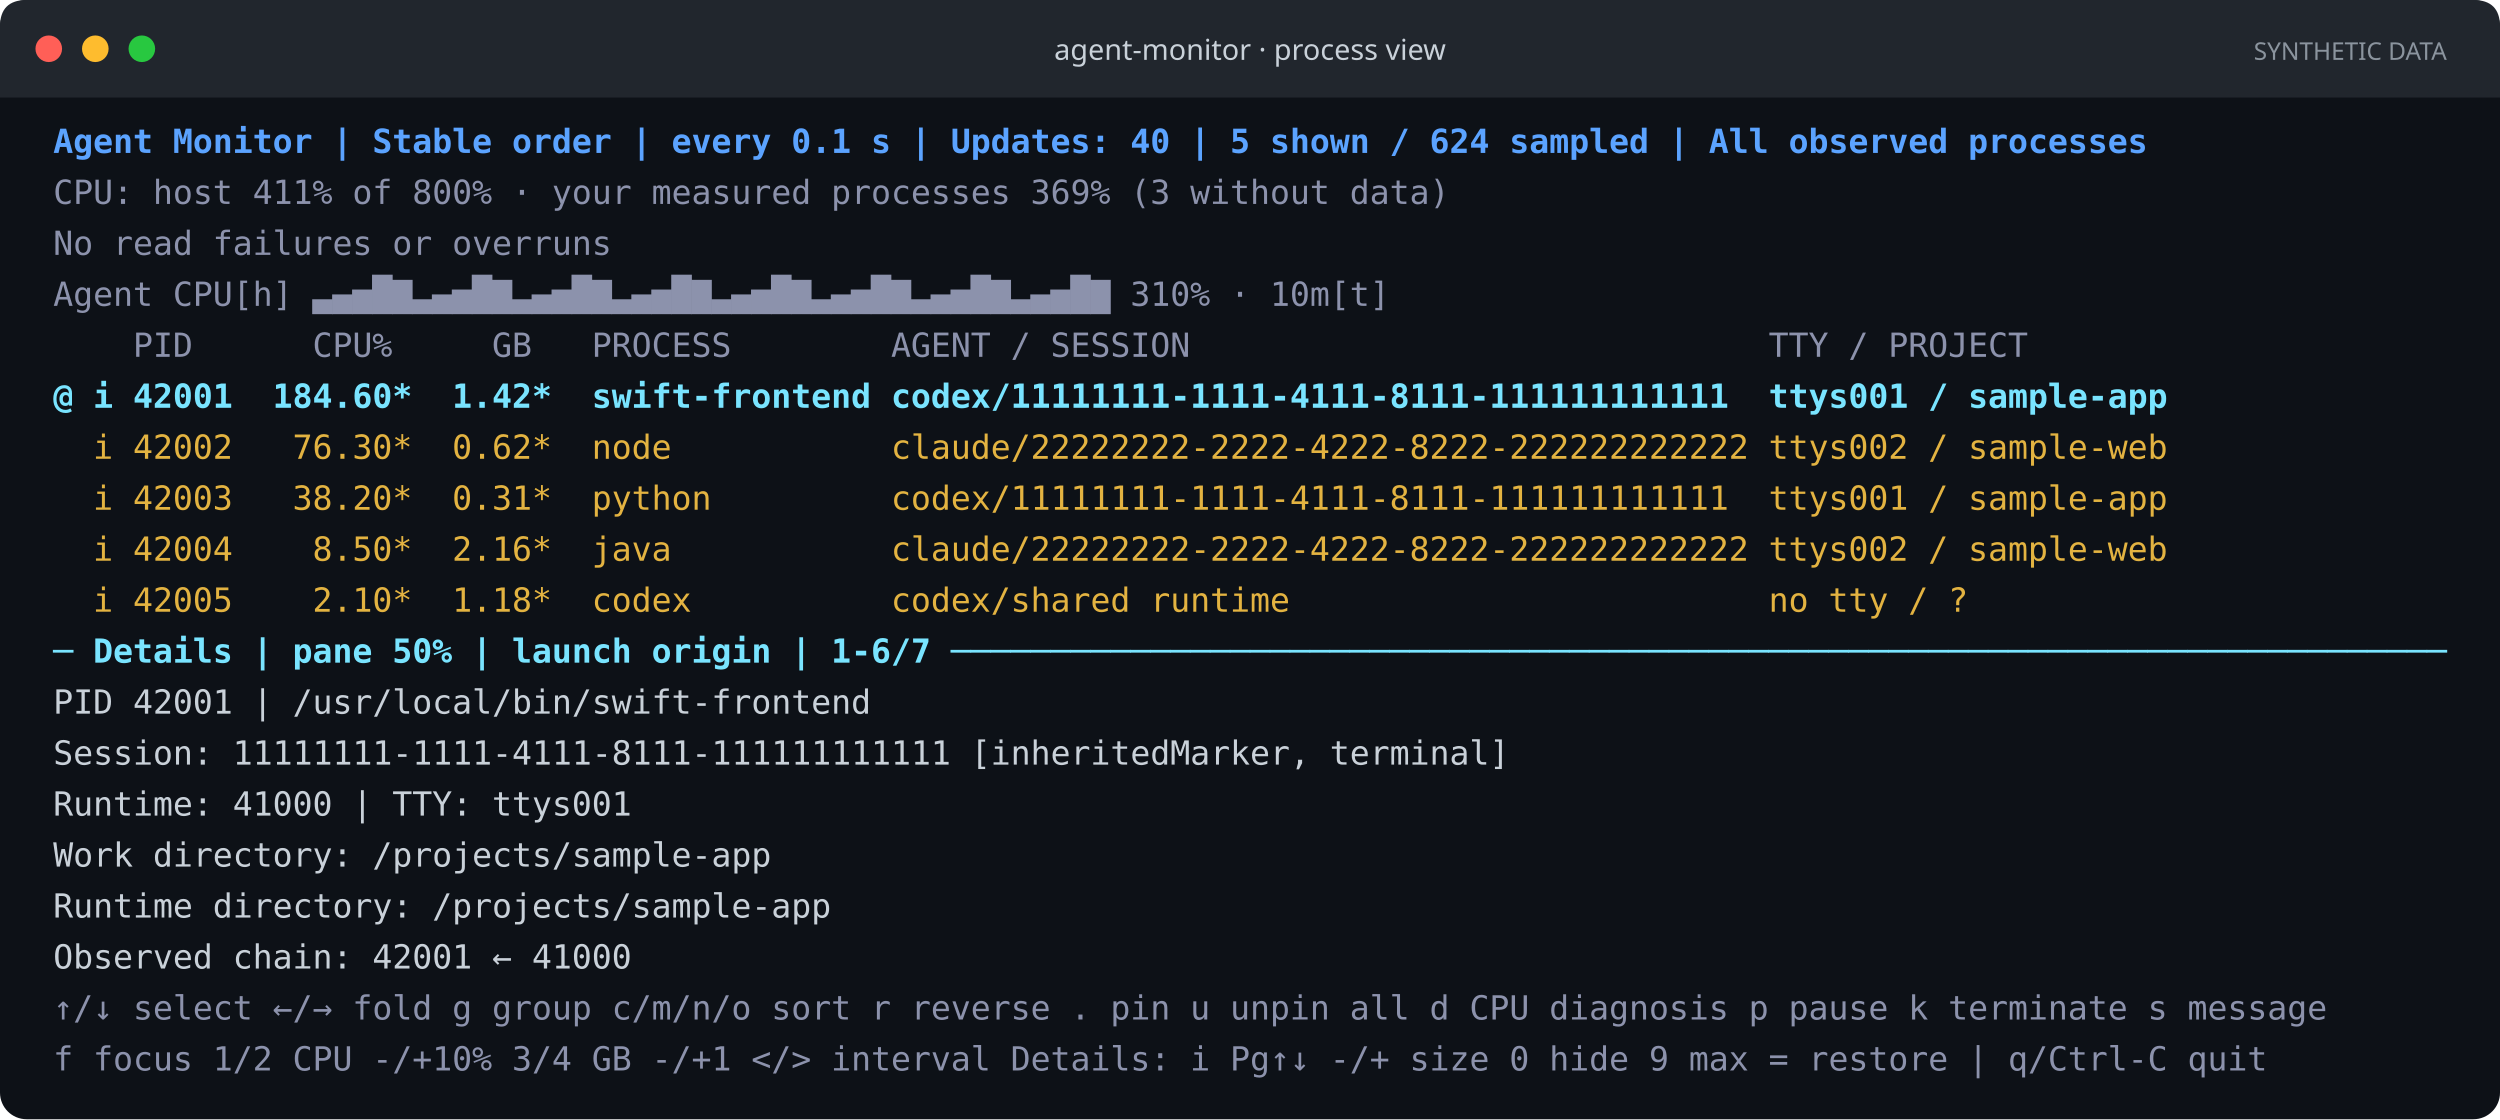
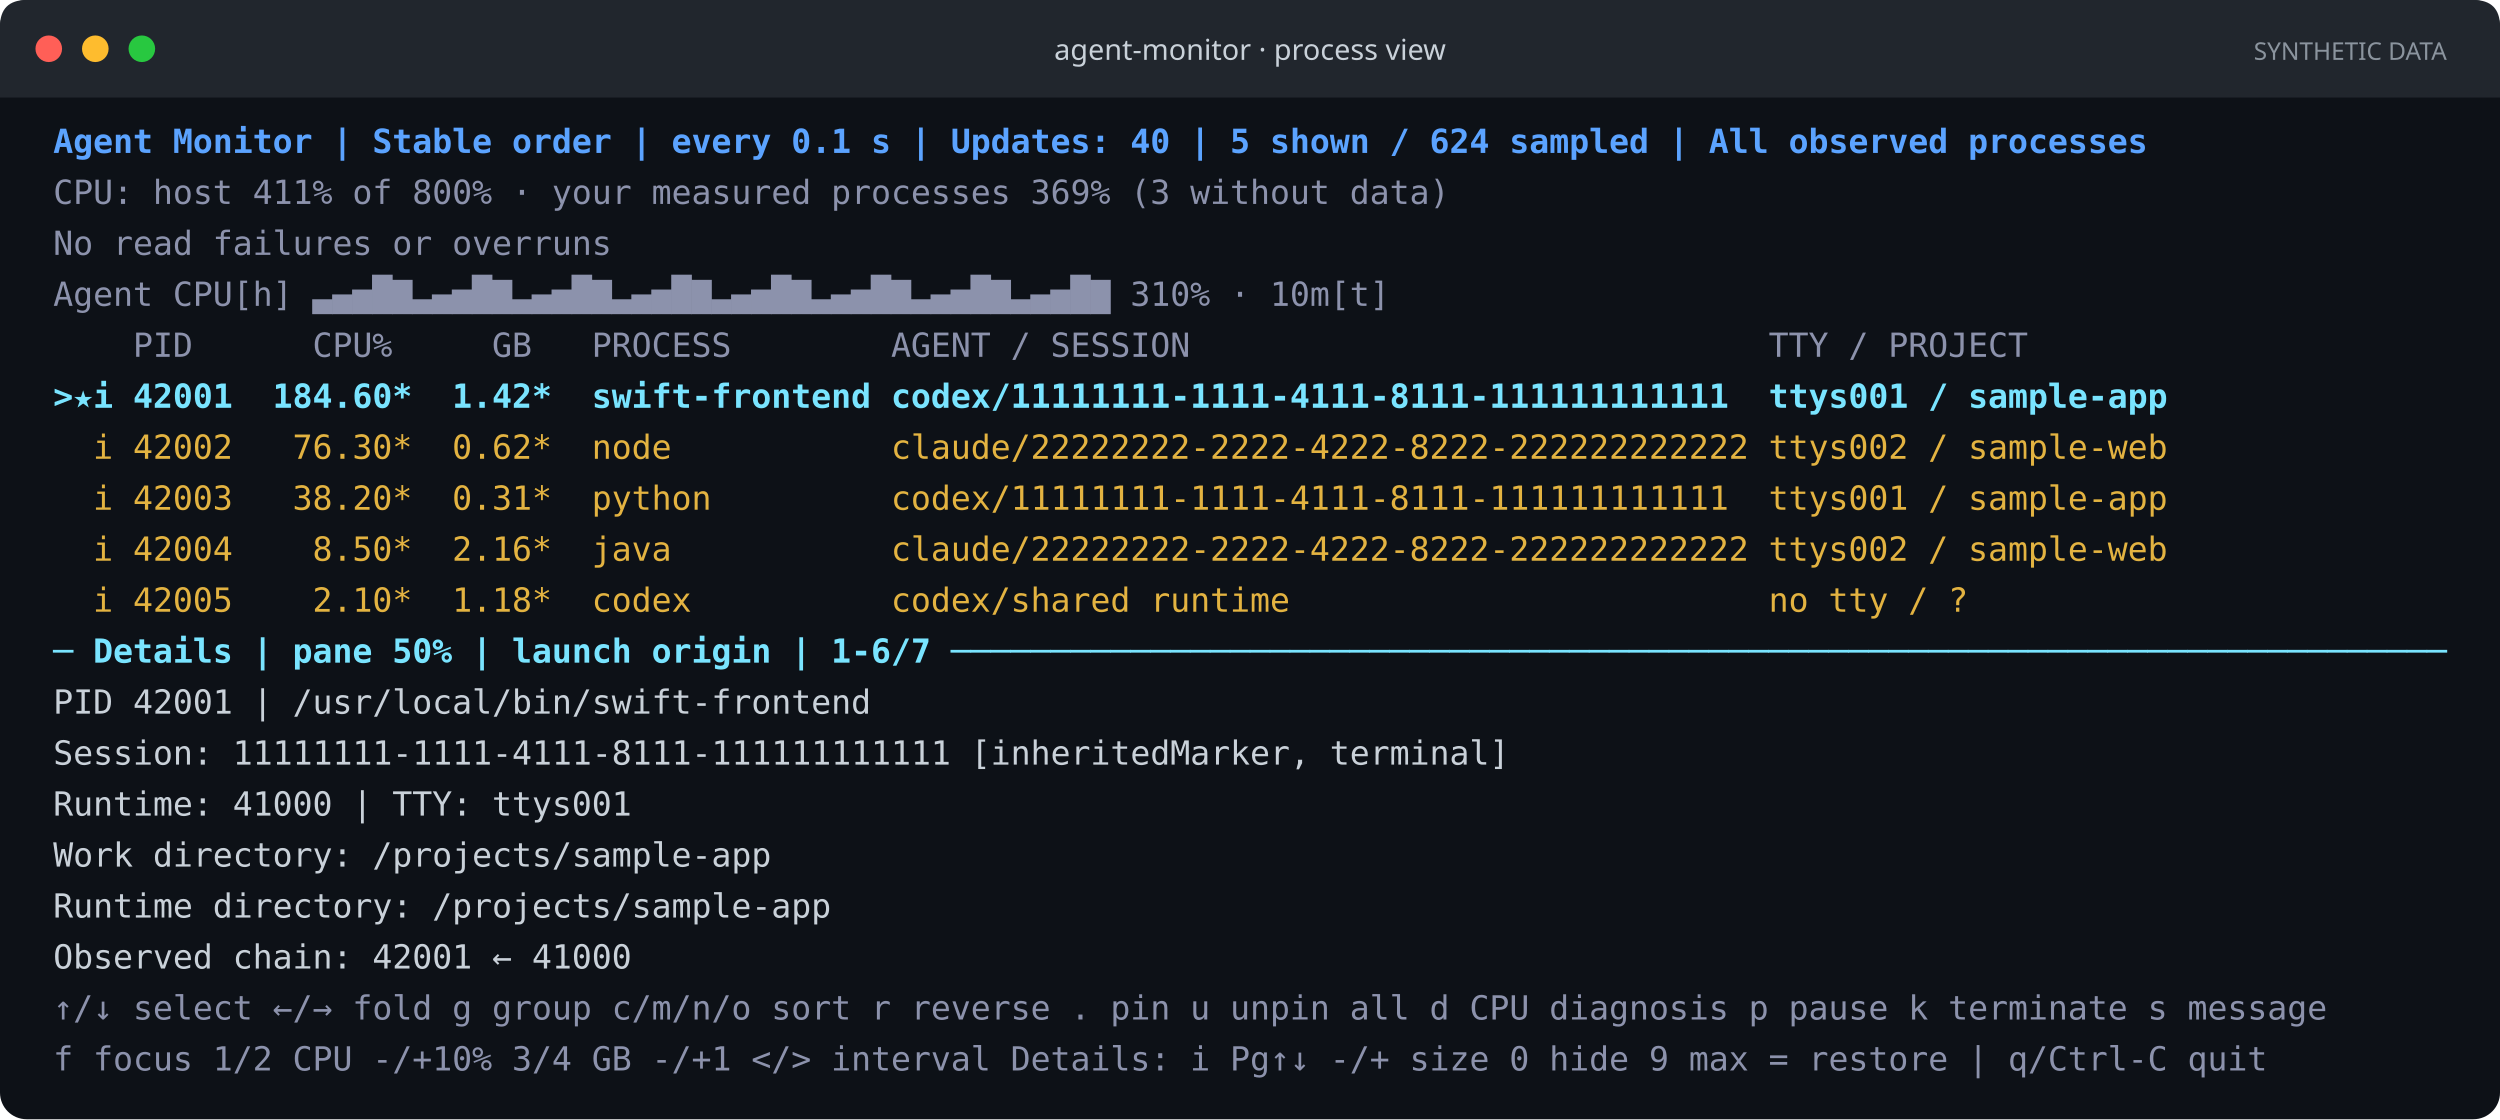
<svg xmlns="http://www.w3.org/2000/svg" width="1128" height="505" viewBox="0 0 1128 505" role="img" aria-labelledby="title description">
  <rect width="1128" height="505" rx="12" fill="#0d1117" />
  <path d="M12 0H1116Q1128 0 1128 12V44H0V12Q0 0 12 0Z" fill="#21262d" />
  <circle cx="22" cy="22" r="6" fill="#ff5f57" />
  <circle cx="43" cy="22" r="6" fill="#febc2e" />
  <circle cx="64" cy="22" r="6" fill="#28c840" />
  <text x="564" y="27" text-anchor="middle" fill="#c9d1d9" font-family="sans-serif" font-size="13">agent-monitor · process view</text>
  <text x="1104" y="27" text-anchor="end" fill="#8b949e" font-family="sans-serif" font-size="11">SYNTHETIC DATA</text>
  <g font-family="Menlo, DejaVu Sans Mono, monospace" font-size="15">
    <text y="69" fill="#5ba3ff" font-weight="bold" aria-label="Agent Monitor | Stable order | every 0.1 s | Updates: 40 | 5 shown / 624 sampled | All observed processes">
      <tspan x="24">A</tspan>
      <tspan x="33">g</tspan>
      <tspan x="42">e</tspan>
      <tspan x="51">n</tspan>
      <tspan x="60">t</tspan>
      <tspan x="78">M</tspan>
      <tspan x="87">o</tspan>
      <tspan x="96">n</tspan>
      <tspan x="105">i</tspan>
      <tspan x="114">t</tspan>
      <tspan x="123">o</tspan>
      <tspan x="132">r</tspan>
      <tspan x="150">|</tspan>
      <tspan x="168">S</tspan>
      <tspan x="177">t</tspan>
      <tspan x="186">a</tspan>
      <tspan x="195">b</tspan>
      <tspan x="204">l</tspan>
      <tspan x="213">e</tspan>
      <tspan x="231">o</tspan>
      <tspan x="240">r</tspan>
      <tspan x="249">d</tspan>
      <tspan x="258">e</tspan>
      <tspan x="267">r</tspan>
      <tspan x="285">|</tspan>
      <tspan x="303">e</tspan>
      <tspan x="312">v</tspan>
      <tspan x="321">e</tspan>
      <tspan x="330">r</tspan>
      <tspan x="339">y</tspan>
      <tspan x="357">0</tspan>
      <tspan x="366">.</tspan>
      <tspan x="375">1</tspan>
      <tspan x="393">s</tspan>
      <tspan x="411">|</tspan>
      <tspan x="429">U</tspan>
      <tspan x="438">p</tspan>
      <tspan x="447">d</tspan>
      <tspan x="456">a</tspan>
      <tspan x="465">t</tspan>
      <tspan x="474">e</tspan>
      <tspan x="483">s</tspan>
      <tspan x="492">:</tspan>
      <tspan x="510">4</tspan>
      <tspan x="519">0</tspan>
      <tspan x="537">|</tspan>
      <tspan x="555">5</tspan>
      <tspan x="573">s</tspan>
      <tspan x="582">h</tspan>
      <tspan x="591">o</tspan>
      <tspan x="600">w</tspan>
      <tspan x="609">n</tspan>
      <tspan x="627">/</tspan>
      <tspan x="645">6</tspan>
      <tspan x="654">2</tspan>
      <tspan x="663">4</tspan>
      <tspan x="681">s</tspan>
      <tspan x="690">a</tspan>
      <tspan x="699">m</tspan>
      <tspan x="708">p</tspan>
      <tspan x="717">l</tspan>
      <tspan x="726">e</tspan>
      <tspan x="735">d</tspan>
      <tspan x="753">|</tspan>
      <tspan x="771">A</tspan>
      <tspan x="780">l</tspan>
      <tspan x="789">l</tspan>
      <tspan x="807">o</tspan>
      <tspan x="816">b</tspan>
      <tspan x="825">s</tspan>
      <tspan x="834">e</tspan>
      <tspan x="843">r</tspan>
      <tspan x="852">v</tspan>
      <tspan x="861">e</tspan>
      <tspan x="870">d</tspan>
      <tspan x="888">p</tspan>
      <tspan x="897">r</tspan>
      <tspan x="906">o</tspan>
      <tspan x="915">c</tspan>
      <tspan x="924">e</tspan>
      <tspan x="933">s</tspan>
      <tspan x="942">s</tspan>
      <tspan x="951">e</tspan>
      <tspan x="960">s</tspan>
    </text>
    <text y="92" fill="#8c92ac" font-weight="normal" aria-label="CPU: host 411% of 800% · your measured processes 369% (3 without data)">
      <tspan x="24">C</tspan>
      <tspan x="33">P</tspan>
      <tspan x="42">U</tspan>
      <tspan x="51">:</tspan>
      <tspan x="69">h</tspan>
      <tspan x="78">o</tspan>
      <tspan x="87">s</tspan>
      <tspan x="96">t</tspan>
      <tspan x="114">4</tspan>
      <tspan x="123">1</tspan>
      <tspan x="132">1</tspan>
      <tspan x="141">%</tspan>
      <tspan x="159">o</tspan>
      <tspan x="168">f</tspan>
      <tspan x="186">8</tspan>
      <tspan x="195">0</tspan>
      <tspan x="204">0</tspan>
      <tspan x="213">%</tspan>
      <tspan x="231">·</tspan>
      <tspan x="249">y</tspan>
      <tspan x="258">o</tspan>
      <tspan x="267">u</tspan>
      <tspan x="276">r</tspan>
      <tspan x="294">m</tspan>
      <tspan x="303">e</tspan>
      <tspan x="312">a</tspan>
      <tspan x="321">s</tspan>
      <tspan x="330">u</tspan>
      <tspan x="339">r</tspan>
      <tspan x="348">e</tspan>
      <tspan x="357">d</tspan>
      <tspan x="375">p</tspan>
      <tspan x="384">r</tspan>
      <tspan x="393">o</tspan>
      <tspan x="402">c</tspan>
      <tspan x="411">e</tspan>
      <tspan x="420">s</tspan>
      <tspan x="429">s</tspan>
      <tspan x="438">e</tspan>
      <tspan x="447">s</tspan>
      <tspan x="465">3</tspan>
      <tspan x="474">6</tspan>
      <tspan x="483">9</tspan>
      <tspan x="492">%</tspan>
      <tspan x="510">(</tspan>
      <tspan x="519">3</tspan>
      <tspan x="537">w</tspan>
      <tspan x="546">i</tspan>
      <tspan x="555">t</tspan>
      <tspan x="564">h</tspan>
      <tspan x="573">o</tspan>
      <tspan x="582">u</tspan>
      <tspan x="591">t</tspan>
      <tspan x="609">d</tspan>
      <tspan x="618">a</tspan>
      <tspan x="627">t</tspan>
      <tspan x="636">a</tspan>
      <tspan x="645">)</tspan>
    </text>
    <text y="115" fill="#8c92ac" font-weight="normal" aria-label="No read failures or overruns">
      <tspan x="24">N</tspan>
      <tspan x="33">o</tspan>
      <tspan x="51">r</tspan>
      <tspan x="60">e</tspan>
      <tspan x="69">a</tspan>
      <tspan x="78">d</tspan>
      <tspan x="96">f</tspan>
      <tspan x="105">a</tspan>
      <tspan x="114">i</tspan>
      <tspan x="123">l</tspan>
      <tspan x="132">u</tspan>
      <tspan x="141">r</tspan>
      <tspan x="150">e</tspan>
      <tspan x="159">s</tspan>
      <tspan x="177">o</tspan>
      <tspan x="186">r</tspan>
      <tspan x="204">o</tspan>
      <tspan x="213">v</tspan>
      <tspan x="222">e</tspan>
      <tspan x="231">r</tspan>
      <tspan x="240">r</tspan>
      <tspan x="249">u</tspan>
      <tspan x="258">n</tspan>
      <tspan x="267">s</tspan>
    </text>
    <text y="138" fill="#8c92ac" font-weight="normal" aria-label="Agent CPU[h] ▃▄▅█▇▃▄▅█▇▃▄▅█▇▃▄▅█▇▃▄▅█▇▃▄▅█▇▃▄▅█▇▃▄▅█▇ 310% · 10m[t]">
      <tspan x="24">A</tspan>
      <tspan x="33">g</tspan>
      <tspan x="42">e</tspan>
      <tspan x="51">n</tspan>
      <tspan x="60">t</tspan>
      <tspan x="78">C</tspan>
      <tspan x="87">P</tspan>
      <tspan x="96">U</tspan>
      <tspan x="105">[</tspan>
      <tspan x="114">h</tspan>
      <tspan x="123">]</tspan>
      <tspan x="141">▃</tspan>
      <tspan x="150">▄</tspan>
      <tspan x="159">▅</tspan>
      <tspan x="168">█</tspan>
      <tspan x="177">▇</tspan>
      <tspan x="186">▃</tspan>
      <tspan x="195">▄</tspan>
      <tspan x="204">▅</tspan>
      <tspan x="213">█</tspan>
      <tspan x="222">▇</tspan>
      <tspan x="231">▃</tspan>
      <tspan x="240">▄</tspan>
      <tspan x="249">▅</tspan>
      <tspan x="258">█</tspan>
      <tspan x="267">▇</tspan>
      <tspan x="276">▃</tspan>
      <tspan x="285">▄</tspan>
      <tspan x="294">▅</tspan>
      <tspan x="303">█</tspan>
      <tspan x="312">▇</tspan>
      <tspan x="321">▃</tspan>
      <tspan x="330">▄</tspan>
      <tspan x="339">▅</tspan>
      <tspan x="348">█</tspan>
      <tspan x="357">▇</tspan>
      <tspan x="366">▃</tspan>
      <tspan x="375">▄</tspan>
      <tspan x="384">▅</tspan>
      <tspan x="393">█</tspan>
      <tspan x="402">▇</tspan>
      <tspan x="411">▃</tspan>
      <tspan x="420">▄</tspan>
      <tspan x="429">▅</tspan>
      <tspan x="438">█</tspan>
      <tspan x="447">▇</tspan>
      <tspan x="456">▃</tspan>
      <tspan x="465">▄</tspan>
      <tspan x="474">▅</tspan>
      <tspan x="483">█</tspan>
      <tspan x="492">▇</tspan>
      <tspan x="510">3</tspan>
      <tspan x="519">1</tspan>
      <tspan x="528">0</tspan>
      <tspan x="537">%</tspan>
      <tspan x="555">·</tspan>
      <tspan x="573">1</tspan>
      <tspan x="582">0</tspan>
      <tspan x="591">m</tspan>
      <tspan x="600">[</tspan>
      <tspan x="609">t</tspan>
      <tspan x="618">]</tspan>
    </text>
    <text y="161" fill="#8c92ac" font-weight="normal" aria-label="    PID      CPU%     GB   PROCESS        AGENT / SESSION                             TTY / PROJECT">
      <tspan x="60">P</tspan>
      <tspan x="69">I</tspan>
      <tspan x="78">D</tspan>
      <tspan x="141">C</tspan>
      <tspan x="150">P</tspan>
      <tspan x="159">U</tspan>
      <tspan x="168">%</tspan>
      <tspan x="222">G</tspan>
      <tspan x="231">B</tspan>
      <tspan x="267">P</tspan>
      <tspan x="276">R</tspan>
      <tspan x="285">O</tspan>
      <tspan x="294">C</tspan>
      <tspan x="303">E</tspan>
      <tspan x="312">S</tspan>
      <tspan x="321">S</tspan>
      <tspan x="402">A</tspan>
      <tspan x="411">G</tspan>
      <tspan x="420">E</tspan>
      <tspan x="429">N</tspan>
      <tspan x="438">T</tspan>
      <tspan x="456">/</tspan>
      <tspan x="474">S</tspan>
      <tspan x="483">E</tspan>
      <tspan x="492">S</tspan>
      <tspan x="501">S</tspan>
      <tspan x="510">I</tspan>
      <tspan x="519">O</tspan>
      <tspan x="528">N</tspan>
      <tspan x="798">T</tspan>
      <tspan x="807">T</tspan>
      <tspan x="816">Y</tspan>
      <tspan x="834">/</tspan>
      <tspan x="852">P</tspan>
      <tspan x="861">R</tspan>
      <tspan x="870">O</tspan>
      <tspan x="879">J</tspan>
      <tspan x="888">E</tspan>
      <tspan x="897">C</tspan>
      <tspan x="906">T</tspan>
    </text>
-     <text y="184" fill="#79e4ff" font-weight="bold" aria-label="@ i 42001  184.60*  1.42*  swift-frontend codex/11111111-1111-4111-8111-111111111111  ttys001 / sample-app">
-       <tspan x="24">@</tspan>
+     <text y="184" fill="#79e4ff" font-weight="bold" aria-label="&gt;★i 42001  184.60*  1.42*  swift-frontend codex/11111111-1111-4111-8111-111111111111  ttys001 / sample-app">
+       <tspan x="24">&gt;</tspan>
+       <tspan x="33">★</tspan>
      <tspan x="42">i</tspan>
      <tspan x="60">4</tspan>
      <tspan x="69">2</tspan>
      <tspan x="78">0</tspan>
      <tspan x="87">0</tspan>
      <tspan x="96">1</tspan>
      <tspan x="123">1</tspan>
      <tspan x="132">8</tspan>
      <tspan x="141">4</tspan>
      <tspan x="150">.</tspan>
      <tspan x="159">6</tspan>
      <tspan x="168">0</tspan>
      <tspan x="177">*</tspan>
      <tspan x="204">1</tspan>
      <tspan x="213">.</tspan>
      <tspan x="222">4</tspan>
      <tspan x="231">2</tspan>
      <tspan x="240">*</tspan>
      <tspan x="267">s</tspan>
      <tspan x="276">w</tspan>
      <tspan x="285">i</tspan>
      <tspan x="294">f</tspan>
      <tspan x="303">t</tspan>
      <tspan x="312">-</tspan>
      <tspan x="321">f</tspan>
      <tspan x="330">r</tspan>
      <tspan x="339">o</tspan>
      <tspan x="348">n</tspan>
      <tspan x="357">t</tspan>
      <tspan x="366">e</tspan>
      <tspan x="375">n</tspan>
      <tspan x="384">d</tspan>
      <tspan x="402">c</tspan>
      <tspan x="411">o</tspan>
      <tspan x="420">d</tspan>
      <tspan x="429">e</tspan>
      <tspan x="438">x</tspan>
      <tspan x="447">/</tspan>
      <tspan x="456">1</tspan>
      <tspan x="465">1</tspan>
      <tspan x="474">1</tspan>
      <tspan x="483">1</tspan>
      <tspan x="492">1</tspan>
      <tspan x="501">1</tspan>
      <tspan x="510">1</tspan>
      <tspan x="519">1</tspan>
      <tspan x="528">-</tspan>
      <tspan x="537">1</tspan>
      <tspan x="546">1</tspan>
      <tspan x="555">1</tspan>
      <tspan x="564">1</tspan>
      <tspan x="573">-</tspan>
      <tspan x="582">4</tspan>
      <tspan x="591">1</tspan>
      <tspan x="600">1</tspan>
      <tspan x="609">1</tspan>
      <tspan x="618">-</tspan>
      <tspan x="627">8</tspan>
      <tspan x="636">1</tspan>
      <tspan x="645">1</tspan>
      <tspan x="654">1</tspan>
      <tspan x="663">-</tspan>
      <tspan x="672">1</tspan>
      <tspan x="681">1</tspan>
      <tspan x="690">1</tspan>
      <tspan x="699">1</tspan>
      <tspan x="708">1</tspan>
      <tspan x="717">1</tspan>
      <tspan x="726">1</tspan>
      <tspan x="735">1</tspan>
      <tspan x="744">1</tspan>
      <tspan x="753">1</tspan>
      <tspan x="762">1</tspan>
      <tspan x="771">1</tspan>
      <tspan x="798">t</tspan>
      <tspan x="807">t</tspan>
      <tspan x="816">y</tspan>
      <tspan x="825">s</tspan>
      <tspan x="834">0</tspan>
      <tspan x="843">0</tspan>
      <tspan x="852">1</tspan>
      <tspan x="870">/</tspan>
      <tspan x="888">s</tspan>
      <tspan x="897">a</tspan>
      <tspan x="906">m</tspan>
      <tspan x="915">p</tspan>
      <tspan x="924">l</tspan>
      <tspan x="933">e</tspan>
      <tspan x="942">-</tspan>
      <tspan x="951">a</tspan>
      <tspan x="960">p</tspan>
      <tspan x="969">p</tspan>
    </text>
    <text y="207" fill="#e3b341" font-weight="normal" aria-label="  i 42002   76.30*  0.62*  node           claude/22222222-2222-4222-8222-222222222222 ttys002 / sample-web">
      <tspan x="42">i</tspan>
      <tspan x="60">4</tspan>
      <tspan x="69">2</tspan>
      <tspan x="78">0</tspan>
      <tspan x="87">0</tspan>
      <tspan x="96">2</tspan>
      <tspan x="132">7</tspan>
      <tspan x="141">6</tspan>
      <tspan x="150">.</tspan>
      <tspan x="159">3</tspan>
      <tspan x="168">0</tspan>
      <tspan x="177">*</tspan>
      <tspan x="204">0</tspan>
      <tspan x="213">.</tspan>
      <tspan x="222">6</tspan>
      <tspan x="231">2</tspan>
      <tspan x="240">*</tspan>
      <tspan x="267">n</tspan>
      <tspan x="276">o</tspan>
      <tspan x="285">d</tspan>
      <tspan x="294">e</tspan>
      <tspan x="402">c</tspan>
      <tspan x="411">l</tspan>
      <tspan x="420">a</tspan>
      <tspan x="429">u</tspan>
      <tspan x="438">d</tspan>
      <tspan x="447">e</tspan>
      <tspan x="456">/</tspan>
      <tspan x="465">2</tspan>
      <tspan x="474">2</tspan>
      <tspan x="483">2</tspan>
      <tspan x="492">2</tspan>
      <tspan x="501">2</tspan>
      <tspan x="510">2</tspan>
      <tspan x="519">2</tspan>
      <tspan x="528">2</tspan>
      <tspan x="537">-</tspan>
      <tspan x="546">2</tspan>
      <tspan x="555">2</tspan>
      <tspan x="564">2</tspan>
      <tspan x="573">2</tspan>
      <tspan x="582">-</tspan>
      <tspan x="591">4</tspan>
      <tspan x="600">2</tspan>
      <tspan x="609">2</tspan>
      <tspan x="618">2</tspan>
      <tspan x="627">-</tspan>
      <tspan x="636">8</tspan>
      <tspan x="645">2</tspan>
      <tspan x="654">2</tspan>
      <tspan x="663">2</tspan>
      <tspan x="672">-</tspan>
      <tspan x="681">2</tspan>
      <tspan x="690">2</tspan>
      <tspan x="699">2</tspan>
      <tspan x="708">2</tspan>
      <tspan x="717">2</tspan>
      <tspan x="726">2</tspan>
      <tspan x="735">2</tspan>
      <tspan x="744">2</tspan>
      <tspan x="753">2</tspan>
      <tspan x="762">2</tspan>
      <tspan x="771">2</tspan>
      <tspan x="780">2</tspan>
      <tspan x="798">t</tspan>
      <tspan x="807">t</tspan>
      <tspan x="816">y</tspan>
      <tspan x="825">s</tspan>
      <tspan x="834">0</tspan>
      <tspan x="843">0</tspan>
      <tspan x="852">2</tspan>
      <tspan x="870">/</tspan>
      <tspan x="888">s</tspan>
      <tspan x="897">a</tspan>
      <tspan x="906">m</tspan>
      <tspan x="915">p</tspan>
      <tspan x="924">l</tspan>
      <tspan x="933">e</tspan>
      <tspan x="942">-</tspan>
      <tspan x="951">w</tspan>
      <tspan x="960">e</tspan>
      <tspan x="969">b</tspan>
    </text>
    <text y="230" fill="#e3b341" font-weight="normal" aria-label="  i 42003   38.20*  0.31*  python         codex/11111111-1111-4111-8111-111111111111  ttys001 / sample-app">
      <tspan x="42">i</tspan>
      <tspan x="60">4</tspan>
      <tspan x="69">2</tspan>
      <tspan x="78">0</tspan>
      <tspan x="87">0</tspan>
      <tspan x="96">3</tspan>
      <tspan x="132">3</tspan>
      <tspan x="141">8</tspan>
      <tspan x="150">.</tspan>
      <tspan x="159">2</tspan>
      <tspan x="168">0</tspan>
      <tspan x="177">*</tspan>
      <tspan x="204">0</tspan>
      <tspan x="213">.</tspan>
      <tspan x="222">3</tspan>
      <tspan x="231">1</tspan>
      <tspan x="240">*</tspan>
      <tspan x="267">p</tspan>
      <tspan x="276">y</tspan>
      <tspan x="285">t</tspan>
      <tspan x="294">h</tspan>
      <tspan x="303">o</tspan>
      <tspan x="312">n</tspan>
      <tspan x="402">c</tspan>
      <tspan x="411">o</tspan>
      <tspan x="420">d</tspan>
      <tspan x="429">e</tspan>
      <tspan x="438">x</tspan>
      <tspan x="447">/</tspan>
      <tspan x="456">1</tspan>
      <tspan x="465">1</tspan>
      <tspan x="474">1</tspan>
      <tspan x="483">1</tspan>
      <tspan x="492">1</tspan>
      <tspan x="501">1</tspan>
      <tspan x="510">1</tspan>
      <tspan x="519">1</tspan>
      <tspan x="528">-</tspan>
      <tspan x="537">1</tspan>
      <tspan x="546">1</tspan>
      <tspan x="555">1</tspan>
      <tspan x="564">1</tspan>
      <tspan x="573">-</tspan>
      <tspan x="582">4</tspan>
      <tspan x="591">1</tspan>
      <tspan x="600">1</tspan>
      <tspan x="609">1</tspan>
      <tspan x="618">-</tspan>
      <tspan x="627">8</tspan>
      <tspan x="636">1</tspan>
      <tspan x="645">1</tspan>
      <tspan x="654">1</tspan>
      <tspan x="663">-</tspan>
      <tspan x="672">1</tspan>
      <tspan x="681">1</tspan>
      <tspan x="690">1</tspan>
      <tspan x="699">1</tspan>
      <tspan x="708">1</tspan>
      <tspan x="717">1</tspan>
      <tspan x="726">1</tspan>
      <tspan x="735">1</tspan>
      <tspan x="744">1</tspan>
      <tspan x="753">1</tspan>
      <tspan x="762">1</tspan>
      <tspan x="771">1</tspan>
      <tspan x="798">t</tspan>
      <tspan x="807">t</tspan>
      <tspan x="816">y</tspan>
      <tspan x="825">s</tspan>
      <tspan x="834">0</tspan>
      <tspan x="843">0</tspan>
      <tspan x="852">1</tspan>
      <tspan x="870">/</tspan>
      <tspan x="888">s</tspan>
      <tspan x="897">a</tspan>
      <tspan x="906">m</tspan>
      <tspan x="915">p</tspan>
      <tspan x="924">l</tspan>
      <tspan x="933">e</tspan>
      <tspan x="942">-</tspan>
      <tspan x="951">a</tspan>
      <tspan x="960">p</tspan>
      <tspan x="969">p</tspan>
    </text>
    <text y="253" fill="#e3b341" font-weight="normal" aria-label="  i 42004    8.50*  2.16*  java           claude/22222222-2222-4222-8222-222222222222 ttys002 / sample-web">
      <tspan x="42">i</tspan>
      <tspan x="60">4</tspan>
      <tspan x="69">2</tspan>
      <tspan x="78">0</tspan>
      <tspan x="87">0</tspan>
      <tspan x="96">4</tspan>
      <tspan x="141">8</tspan>
      <tspan x="150">.</tspan>
      <tspan x="159">5</tspan>
      <tspan x="168">0</tspan>
      <tspan x="177">*</tspan>
      <tspan x="204">2</tspan>
      <tspan x="213">.</tspan>
      <tspan x="222">1</tspan>
      <tspan x="231">6</tspan>
      <tspan x="240">*</tspan>
      <tspan x="267">j</tspan>
      <tspan x="276">a</tspan>
      <tspan x="285">v</tspan>
      <tspan x="294">a</tspan>
      <tspan x="402">c</tspan>
      <tspan x="411">l</tspan>
      <tspan x="420">a</tspan>
      <tspan x="429">u</tspan>
      <tspan x="438">d</tspan>
      <tspan x="447">e</tspan>
      <tspan x="456">/</tspan>
      <tspan x="465">2</tspan>
      <tspan x="474">2</tspan>
      <tspan x="483">2</tspan>
      <tspan x="492">2</tspan>
      <tspan x="501">2</tspan>
      <tspan x="510">2</tspan>
      <tspan x="519">2</tspan>
      <tspan x="528">2</tspan>
      <tspan x="537">-</tspan>
      <tspan x="546">2</tspan>
      <tspan x="555">2</tspan>
      <tspan x="564">2</tspan>
      <tspan x="573">2</tspan>
      <tspan x="582">-</tspan>
      <tspan x="591">4</tspan>
      <tspan x="600">2</tspan>
      <tspan x="609">2</tspan>
      <tspan x="618">2</tspan>
      <tspan x="627">-</tspan>
      <tspan x="636">8</tspan>
      <tspan x="645">2</tspan>
      <tspan x="654">2</tspan>
      <tspan x="663">2</tspan>
      <tspan x="672">-</tspan>
      <tspan x="681">2</tspan>
      <tspan x="690">2</tspan>
      <tspan x="699">2</tspan>
      <tspan x="708">2</tspan>
      <tspan x="717">2</tspan>
      <tspan x="726">2</tspan>
      <tspan x="735">2</tspan>
      <tspan x="744">2</tspan>
      <tspan x="753">2</tspan>
      <tspan x="762">2</tspan>
      <tspan x="771">2</tspan>
      <tspan x="780">2</tspan>
      <tspan x="798">t</tspan>
      <tspan x="807">t</tspan>
      <tspan x="816">y</tspan>
      <tspan x="825">s</tspan>
      <tspan x="834">0</tspan>
      <tspan x="843">0</tspan>
      <tspan x="852">2</tspan>
      <tspan x="870">/</tspan>
      <tspan x="888">s</tspan>
      <tspan x="897">a</tspan>
      <tspan x="906">m</tspan>
      <tspan x="915">p</tspan>
      <tspan x="924">l</tspan>
      <tspan x="933">e</tspan>
      <tspan x="942">-</tspan>
      <tspan x="951">w</tspan>
      <tspan x="960">e</tspan>
      <tspan x="969">b</tspan>
    </text>
    <text y="276" fill="#e3b341" font-weight="normal" aria-label="  i 42005    2.10*  1.18*  codex          codex/shared runtime                        no tty / ?">
      <tspan x="42">i</tspan>
      <tspan x="60">4</tspan>
      <tspan x="69">2</tspan>
      <tspan x="78">0</tspan>
      <tspan x="87">0</tspan>
      <tspan x="96">5</tspan>
      <tspan x="141">2</tspan>
      <tspan x="150">.</tspan>
      <tspan x="159">1</tspan>
      <tspan x="168">0</tspan>
      <tspan x="177">*</tspan>
      <tspan x="204">1</tspan>
      <tspan x="213">.</tspan>
      <tspan x="222">1</tspan>
      <tspan x="231">8</tspan>
      <tspan x="240">*</tspan>
      <tspan x="267">c</tspan>
      <tspan x="276">o</tspan>
      <tspan x="285">d</tspan>
      <tspan x="294">e</tspan>
      <tspan x="303">x</tspan>
      <tspan x="402">c</tspan>
      <tspan x="411">o</tspan>
      <tspan x="420">d</tspan>
      <tspan x="429">e</tspan>
      <tspan x="438">x</tspan>
      <tspan x="447">/</tspan>
      <tspan x="456">s</tspan>
      <tspan x="465">h</tspan>
      <tspan x="474">a</tspan>
      <tspan x="483">r</tspan>
      <tspan x="492">e</tspan>
      <tspan x="501">d</tspan>
      <tspan x="519">r</tspan>
      <tspan x="528">u</tspan>
      <tspan x="537">n</tspan>
      <tspan x="546">t</tspan>
      <tspan x="555">i</tspan>
      <tspan x="564">m</tspan>
      <tspan x="573">e</tspan>
      <tspan x="798">n</tspan>
      <tspan x="807">o</tspan>
      <tspan x="825">t</tspan>
      <tspan x="834">t</tspan>
      <tspan x="843">y</tspan>
      <tspan x="861">/</tspan>
      <tspan x="879">?</tspan>
    </text>
    <text y="299" fill="#79e4ff" font-weight="bold" aria-label="─ Details | pane 50% | launch origin | 1-6/7 ───────────────────────────────────────────────────────────────────────────">
      <tspan x="24">─</tspan>
      <tspan x="42">D</tspan>
      <tspan x="51">e</tspan>
      <tspan x="60">t</tspan>
      <tspan x="69">a</tspan>
      <tspan x="78">i</tspan>
      <tspan x="87">l</tspan>
      <tspan x="96">s</tspan>
      <tspan x="114">|</tspan>
      <tspan x="132">p</tspan>
      <tspan x="141">a</tspan>
      <tspan x="150">n</tspan>
      <tspan x="159">e</tspan>
      <tspan x="177">5</tspan>
      <tspan x="186">0</tspan>
      <tspan x="195">%</tspan>
      <tspan x="213">|</tspan>
      <tspan x="231">l</tspan>
      <tspan x="240">a</tspan>
      <tspan x="249">u</tspan>
      <tspan x="258">n</tspan>
      <tspan x="267">c</tspan>
      <tspan x="276">h</tspan>
      <tspan x="294">o</tspan>
      <tspan x="303">r</tspan>
      <tspan x="312">i</tspan>
      <tspan x="321">g</tspan>
      <tspan x="330">i</tspan>
      <tspan x="339">n</tspan>
      <tspan x="357">|</tspan>
      <tspan x="375">1</tspan>
      <tspan x="384">-</tspan>
      <tspan x="393">6</tspan>
      <tspan x="402">/</tspan>
      <tspan x="411">7</tspan>
      <tspan x="429">─</tspan>
      <tspan x="438">─</tspan>
      <tspan x="447">─</tspan>
      <tspan x="456">─</tspan>
      <tspan x="465">─</tspan>
      <tspan x="474">─</tspan>
      <tspan x="483">─</tspan>
      <tspan x="492">─</tspan>
      <tspan x="501">─</tspan>
      <tspan x="510">─</tspan>
      <tspan x="519">─</tspan>
      <tspan x="528">─</tspan>
      <tspan x="537">─</tspan>
      <tspan x="546">─</tspan>
      <tspan x="555">─</tspan>
      <tspan x="564">─</tspan>
      <tspan x="573">─</tspan>
      <tspan x="582">─</tspan>
      <tspan x="591">─</tspan>
      <tspan x="600">─</tspan>
      <tspan x="609">─</tspan>
      <tspan x="618">─</tspan>
      <tspan x="627">─</tspan>
      <tspan x="636">─</tspan>
      <tspan x="645">─</tspan>
      <tspan x="654">─</tspan>
      <tspan x="663">─</tspan>
      <tspan x="672">─</tspan>
      <tspan x="681">─</tspan>
      <tspan x="690">─</tspan>
      <tspan x="699">─</tspan>
      <tspan x="708">─</tspan>
      <tspan x="717">─</tspan>
      <tspan x="726">─</tspan>
      <tspan x="735">─</tspan>
      <tspan x="744">─</tspan>
      <tspan x="753">─</tspan>
      <tspan x="762">─</tspan>
      <tspan x="771">─</tspan>
      <tspan x="780">─</tspan>
      <tspan x="789">─</tspan>
      <tspan x="798">─</tspan>
      <tspan x="807">─</tspan>
      <tspan x="816">─</tspan>
      <tspan x="825">─</tspan>
      <tspan x="834">─</tspan>
      <tspan x="843">─</tspan>
      <tspan x="852">─</tspan>
      <tspan x="861">─</tspan>
      <tspan x="870">─</tspan>
      <tspan x="879">─</tspan>
      <tspan x="888">─</tspan>
      <tspan x="897">─</tspan>
      <tspan x="906">─</tspan>
      <tspan x="915">─</tspan>
      <tspan x="924">─</tspan>
      <tspan x="933">─</tspan>
      <tspan x="942">─</tspan>
      <tspan x="951">─</tspan>
      <tspan x="960">─</tspan>
      <tspan x="969">─</tspan>
      <tspan x="978">─</tspan>
      <tspan x="987">─</tspan>
      <tspan x="996">─</tspan>
      <tspan x="1005">─</tspan>
      <tspan x="1014">─</tspan>
      <tspan x="1023">─</tspan>
      <tspan x="1032">─</tspan>
      <tspan x="1041">─</tspan>
      <tspan x="1050">─</tspan>
      <tspan x="1059">─</tspan>
      <tspan x="1068">─</tspan>
      <tspan x="1077">─</tspan>
      <tspan x="1086">─</tspan>
      <tspan x="1095">─</tspan>
    </text>
    <text y="322" fill="#c9d1d9" font-weight="normal" aria-label="PID 42001 | /usr/local/bin/swift-frontend">
      <tspan x="24">P</tspan>
      <tspan x="33">I</tspan>
      <tspan x="42">D</tspan>
      <tspan x="60">4</tspan>
      <tspan x="69">2</tspan>
      <tspan x="78">0</tspan>
      <tspan x="87">0</tspan>
      <tspan x="96">1</tspan>
      <tspan x="114">|</tspan>
      <tspan x="132">/</tspan>
      <tspan x="141">u</tspan>
      <tspan x="150">s</tspan>
      <tspan x="159">r</tspan>
      <tspan x="168">/</tspan>
      <tspan x="177">l</tspan>
      <tspan x="186">o</tspan>
      <tspan x="195">c</tspan>
      <tspan x="204">a</tspan>
      <tspan x="213">l</tspan>
      <tspan x="222">/</tspan>
      <tspan x="231">b</tspan>
      <tspan x="240">i</tspan>
      <tspan x="249">n</tspan>
      <tspan x="258">/</tspan>
      <tspan x="267">s</tspan>
      <tspan x="276">w</tspan>
      <tspan x="285">i</tspan>
      <tspan x="294">f</tspan>
      <tspan x="303">t</tspan>
      <tspan x="312">-</tspan>
      <tspan x="321">f</tspan>
      <tspan x="330">r</tspan>
      <tspan x="339">o</tspan>
      <tspan x="348">n</tspan>
      <tspan x="357">t</tspan>
      <tspan x="366">e</tspan>
      <tspan x="375">n</tspan>
      <tspan x="384">d</tspan>
    </text>
    <text y="345" fill="#c9d1d9" font-weight="normal" aria-label="Session: 11111111-1111-4111-8111-111111111111 [inheritedMarker, terminal]">
      <tspan x="24">S</tspan>
      <tspan x="33">e</tspan>
      <tspan x="42">s</tspan>
      <tspan x="51">s</tspan>
      <tspan x="60">i</tspan>
      <tspan x="69">o</tspan>
      <tspan x="78">n</tspan>
      <tspan x="87">:</tspan>
      <tspan x="105">1</tspan>
      <tspan x="114">1</tspan>
      <tspan x="123">1</tspan>
      <tspan x="132">1</tspan>
      <tspan x="141">1</tspan>
      <tspan x="150">1</tspan>
      <tspan x="159">1</tspan>
      <tspan x="168">1</tspan>
      <tspan x="177">-</tspan>
      <tspan x="186">1</tspan>
      <tspan x="195">1</tspan>
      <tspan x="204">1</tspan>
      <tspan x="213">1</tspan>
      <tspan x="222">-</tspan>
      <tspan x="231">4</tspan>
      <tspan x="240">1</tspan>
      <tspan x="249">1</tspan>
      <tspan x="258">1</tspan>
      <tspan x="267">-</tspan>
      <tspan x="276">8</tspan>
      <tspan x="285">1</tspan>
      <tspan x="294">1</tspan>
      <tspan x="303">1</tspan>
      <tspan x="312">-</tspan>
      <tspan x="321">1</tspan>
      <tspan x="330">1</tspan>
      <tspan x="339">1</tspan>
      <tspan x="348">1</tspan>
      <tspan x="357">1</tspan>
      <tspan x="366">1</tspan>
      <tspan x="375">1</tspan>
      <tspan x="384">1</tspan>
      <tspan x="393">1</tspan>
      <tspan x="402">1</tspan>
      <tspan x="411">1</tspan>
      <tspan x="420">1</tspan>
      <tspan x="438">[</tspan>
      <tspan x="447">i</tspan>
      <tspan x="456">n</tspan>
      <tspan x="465">h</tspan>
      <tspan x="474">e</tspan>
      <tspan x="483">r</tspan>
      <tspan x="492">i</tspan>
      <tspan x="501">t</tspan>
      <tspan x="510">e</tspan>
      <tspan x="519">d</tspan>
      <tspan x="528">M</tspan>
      <tspan x="537">a</tspan>
      <tspan x="546">r</tspan>
      <tspan x="555">k</tspan>
      <tspan x="564">e</tspan>
      <tspan x="573">r</tspan>
      <tspan x="582">,</tspan>
      <tspan x="600">t</tspan>
      <tspan x="609">e</tspan>
      <tspan x="618">r</tspan>
      <tspan x="627">m</tspan>
      <tspan x="636">i</tspan>
      <tspan x="645">n</tspan>
      <tspan x="654">a</tspan>
      <tspan x="663">l</tspan>
      <tspan x="672">]</tspan>
    </text>
    <text y="368" fill="#c9d1d9" font-weight="normal" aria-label="Runtime: 41000 | TTY: ttys001">
      <tspan x="24">R</tspan>
      <tspan x="33">u</tspan>
      <tspan x="42">n</tspan>
      <tspan x="51">t</tspan>
      <tspan x="60">i</tspan>
      <tspan x="69">m</tspan>
      <tspan x="78">e</tspan>
      <tspan x="87">:</tspan>
      <tspan x="105">4</tspan>
      <tspan x="114">1</tspan>
      <tspan x="123">0</tspan>
      <tspan x="132">0</tspan>
      <tspan x="141">0</tspan>
      <tspan x="159">|</tspan>
      <tspan x="177">T</tspan>
      <tspan x="186">T</tspan>
      <tspan x="195">Y</tspan>
      <tspan x="204">:</tspan>
      <tspan x="222">t</tspan>
      <tspan x="231">t</tspan>
      <tspan x="240">y</tspan>
      <tspan x="249">s</tspan>
      <tspan x="258">0</tspan>
      <tspan x="267">0</tspan>
      <tspan x="276">1</tspan>
    </text>
    <text y="391" fill="#c9d1d9" font-weight="normal" aria-label="Work directory: /projects/sample-app">
      <tspan x="24">W</tspan>
      <tspan x="33">o</tspan>
      <tspan x="42">r</tspan>
      <tspan x="51">k</tspan>
      <tspan x="69">d</tspan>
      <tspan x="78">i</tspan>
      <tspan x="87">r</tspan>
      <tspan x="96">e</tspan>
      <tspan x="105">c</tspan>
      <tspan x="114">t</tspan>
      <tspan x="123">o</tspan>
      <tspan x="132">r</tspan>
      <tspan x="141">y</tspan>
      <tspan x="150">:</tspan>
      <tspan x="168">/</tspan>
      <tspan x="177">p</tspan>
      <tspan x="186">r</tspan>
      <tspan x="195">o</tspan>
      <tspan x="204">j</tspan>
      <tspan x="213">e</tspan>
      <tspan x="222">c</tspan>
      <tspan x="231">t</tspan>
      <tspan x="240">s</tspan>
      <tspan x="249">/</tspan>
      <tspan x="258">s</tspan>
      <tspan x="267">a</tspan>
      <tspan x="276">m</tspan>
      <tspan x="285">p</tspan>
      <tspan x="294">l</tspan>
      <tspan x="303">e</tspan>
      <tspan x="312">-</tspan>
      <tspan x="321">a</tspan>
      <tspan x="330">p</tspan>
      <tspan x="339">p</tspan>
    </text>
    <text y="414" fill="#c9d1d9" font-weight="normal" aria-label="Runtime directory: /projects/sample-app">
      <tspan x="24">R</tspan>
      <tspan x="33">u</tspan>
      <tspan x="42">n</tspan>
      <tspan x="51">t</tspan>
      <tspan x="60">i</tspan>
      <tspan x="69">m</tspan>
      <tspan x="78">e</tspan>
      <tspan x="96">d</tspan>
      <tspan x="105">i</tspan>
      <tspan x="114">r</tspan>
      <tspan x="123">e</tspan>
      <tspan x="132">c</tspan>
      <tspan x="141">t</tspan>
      <tspan x="150">o</tspan>
      <tspan x="159">r</tspan>
      <tspan x="168">y</tspan>
      <tspan x="177">:</tspan>
      <tspan x="195">/</tspan>
      <tspan x="204">p</tspan>
      <tspan x="213">r</tspan>
      <tspan x="222">o</tspan>
      <tspan x="231">j</tspan>
      <tspan x="240">e</tspan>
      <tspan x="249">c</tspan>
      <tspan x="258">t</tspan>
      <tspan x="267">s</tspan>
      <tspan x="276">/</tspan>
      <tspan x="285">s</tspan>
      <tspan x="294">a</tspan>
      <tspan x="303">m</tspan>
      <tspan x="312">p</tspan>
      <tspan x="321">l</tspan>
      <tspan x="330">e</tspan>
      <tspan x="339">-</tspan>
      <tspan x="348">a</tspan>
      <tspan x="357">p</tspan>
      <tspan x="366">p</tspan>
    </text>
    <text y="437" fill="#c9d1d9" font-weight="normal" aria-label="Observed chain: 42001 ← 41000">
      <tspan x="24">O</tspan>
      <tspan x="33">b</tspan>
      <tspan x="42">s</tspan>
      <tspan x="51">e</tspan>
      <tspan x="60">r</tspan>
      <tspan x="69">v</tspan>
      <tspan x="78">e</tspan>
      <tspan x="87">d</tspan>
      <tspan x="105">c</tspan>
      <tspan x="114">h</tspan>
      <tspan x="123">a</tspan>
      <tspan x="132">i</tspan>
      <tspan x="141">n</tspan>
      <tspan x="150">:</tspan>
      <tspan x="168">4</tspan>
      <tspan x="177">2</tspan>
      <tspan x="186">0</tspan>
      <tspan x="195">0</tspan>
      <tspan x="204">1</tspan>
      <tspan x="222">←</tspan>
      <tspan x="240">4</tspan>
      <tspan x="249">1</tspan>
      <tspan x="258">0</tspan>
      <tspan x="267">0</tspan>
      <tspan x="276">0</tspan>
    </text>
    <text y="460" fill="#8c92ac" font-weight="normal" aria-label="↑/↓ select ←/→ fold g group c/m/n/o sort r reverse . pin u unpin all d CPU diagnosis p pause k terminate s message">
      <tspan x="24">↑</tspan>
      <tspan x="33">/</tspan>
      <tspan x="42">↓</tspan>
      <tspan x="60">s</tspan>
      <tspan x="69">e</tspan>
      <tspan x="78">l</tspan>
      <tspan x="87">e</tspan>
      <tspan x="96">c</tspan>
      <tspan x="105">t</tspan>
      <tspan x="123">←</tspan>
      <tspan x="132">/</tspan>
      <tspan x="141">→</tspan>
      <tspan x="159">f</tspan>
      <tspan x="168">o</tspan>
      <tspan x="177">l</tspan>
      <tspan x="186">d</tspan>
      <tspan x="204">g</tspan>
      <tspan x="222">g</tspan>
      <tspan x="231">r</tspan>
      <tspan x="240">o</tspan>
      <tspan x="249">u</tspan>
      <tspan x="258">p</tspan>
      <tspan x="276">c</tspan>
      <tspan x="285">/</tspan>
      <tspan x="294">m</tspan>
      <tspan x="303">/</tspan>
      <tspan x="312">n</tspan>
      <tspan x="321">/</tspan>
      <tspan x="330">o</tspan>
      <tspan x="348">s</tspan>
      <tspan x="357">o</tspan>
      <tspan x="366">r</tspan>
      <tspan x="375">t</tspan>
      <tspan x="393">r</tspan>
      <tspan x="411">r</tspan>
      <tspan x="420">e</tspan>
      <tspan x="429">v</tspan>
      <tspan x="438">e</tspan>
      <tspan x="447">r</tspan>
      <tspan x="456">s</tspan>
      <tspan x="465">e</tspan>
      <tspan x="483">.</tspan>
      <tspan x="501">p</tspan>
      <tspan x="510">i</tspan>
      <tspan x="519">n</tspan>
      <tspan x="537">u</tspan>
      <tspan x="555">u</tspan>
      <tspan x="564">n</tspan>
      <tspan x="573">p</tspan>
      <tspan x="582">i</tspan>
      <tspan x="591">n</tspan>
      <tspan x="609">a</tspan>
      <tspan x="618">l</tspan>
      <tspan x="627">l</tspan>
      <tspan x="645">d</tspan>
      <tspan x="663">C</tspan>
      <tspan x="672">P</tspan>
      <tspan x="681">U</tspan>
      <tspan x="699">d</tspan>
      <tspan x="708">i</tspan>
      <tspan x="717">a</tspan>
      <tspan x="726">g</tspan>
      <tspan x="735">n</tspan>
      <tspan x="744">o</tspan>
      <tspan x="753">s</tspan>
      <tspan x="762">i</tspan>
      <tspan x="771">s</tspan>
      <tspan x="789">p</tspan>
      <tspan x="807">p</tspan>
      <tspan x="816">a</tspan>
      <tspan x="825">u</tspan>
      <tspan x="834">s</tspan>
      <tspan x="843">e</tspan>
      <tspan x="861">k</tspan>
      <tspan x="879">t</tspan>
      <tspan x="888">e</tspan>
      <tspan x="897">r</tspan>
      <tspan x="906">m</tspan>
      <tspan x="915">i</tspan>
      <tspan x="924">n</tspan>
      <tspan x="933">a</tspan>
      <tspan x="942">t</tspan>
      <tspan x="951">e</tspan>
      <tspan x="969">s</tspan>
      <tspan x="987">m</tspan>
      <tspan x="996">e</tspan>
      <tspan x="1005">s</tspan>
      <tspan x="1014">s</tspan>
      <tspan x="1023">a</tspan>
      <tspan x="1032">g</tspan>
      <tspan x="1041">e</tspan>
    </text>
    <text y="483" fill="#8c92ac" font-weight="normal" aria-label="f focus 1/2 CPU -/+10% 3/4 GB -/+1 &lt;/&gt; interval Details: i Pg↑↓ -/+ size 0 hide 9 max = restore | q/Ctrl-C quit">
      <tspan x="24">f</tspan>
      <tspan x="42">f</tspan>
      <tspan x="51">o</tspan>
      <tspan x="60">c</tspan>
      <tspan x="69">u</tspan>
      <tspan x="78">s</tspan>
      <tspan x="96">1</tspan>
      <tspan x="105">/</tspan>
      <tspan x="114">2</tspan>
      <tspan x="132">C</tspan>
      <tspan x="141">P</tspan>
      <tspan x="150">U</tspan>
      <tspan x="168">-</tspan>
      <tspan x="177">/</tspan>
      <tspan x="186">+</tspan>
      <tspan x="195">1</tspan>
      <tspan x="204">0</tspan>
      <tspan x="213">%</tspan>
      <tspan x="231">3</tspan>
      <tspan x="240">/</tspan>
      <tspan x="249">4</tspan>
      <tspan x="267">G</tspan>
      <tspan x="276">B</tspan>
      <tspan x="294">-</tspan>
      <tspan x="303">/</tspan>
      <tspan x="312">+</tspan>
      <tspan x="321">1</tspan>
      <tspan x="339">&lt;</tspan>
      <tspan x="348">/</tspan>
      <tspan x="357">&gt;</tspan>
      <tspan x="375">i</tspan>
      <tspan x="384">n</tspan>
      <tspan x="393">t</tspan>
      <tspan x="402">e</tspan>
      <tspan x="411">r</tspan>
      <tspan x="420">v</tspan>
      <tspan x="429">a</tspan>
      <tspan x="438">l</tspan>
      <tspan x="456">D</tspan>
      <tspan x="465">e</tspan>
      <tspan x="474">t</tspan>
      <tspan x="483">a</tspan>
      <tspan x="492">i</tspan>
      <tspan x="501">l</tspan>
      <tspan x="510">s</tspan>
      <tspan x="519">:</tspan>
      <tspan x="537">i</tspan>
      <tspan x="555">P</tspan>
      <tspan x="564">g</tspan>
      <tspan x="573">↑</tspan>
      <tspan x="582">↓</tspan>
      <tspan x="600">-</tspan>
      <tspan x="609">/</tspan>
      <tspan x="618">+</tspan>
      <tspan x="636">s</tspan>
      <tspan x="645">i</tspan>
      <tspan x="654">z</tspan>
      <tspan x="663">e</tspan>
      <tspan x="681">0</tspan>
      <tspan x="699">h</tspan>
      <tspan x="708">i</tspan>
      <tspan x="717">d</tspan>
      <tspan x="726">e</tspan>
      <tspan x="744">9</tspan>
      <tspan x="762">m</tspan>
      <tspan x="771">a</tspan>
      <tspan x="780">x</tspan>
      <tspan x="798">=</tspan>
      <tspan x="816">r</tspan>
      <tspan x="825">e</tspan>
      <tspan x="834">s</tspan>
      <tspan x="843">t</tspan>
      <tspan x="852">o</tspan>
      <tspan x="861">r</tspan>
      <tspan x="870">e</tspan>
      <tspan x="888">|</tspan>
      <tspan x="906">q</tspan>
      <tspan x="915">/</tspan>
      <tspan x="924">C</tspan>
      <tspan x="933">t</tspan>
      <tspan x="942">r</tspan>
      <tspan x="951">l</tspan>
      <tspan x="960">-</tspan>
      <tspan x="969">C</tspan>
      <tspan x="987">q</tspan>
      <tspan x="996">u</tspan>
      <tspan x="1005">i</tspan>
      <tspan x="1014">t</tspan>
    </text>
  </g>
</svg>
